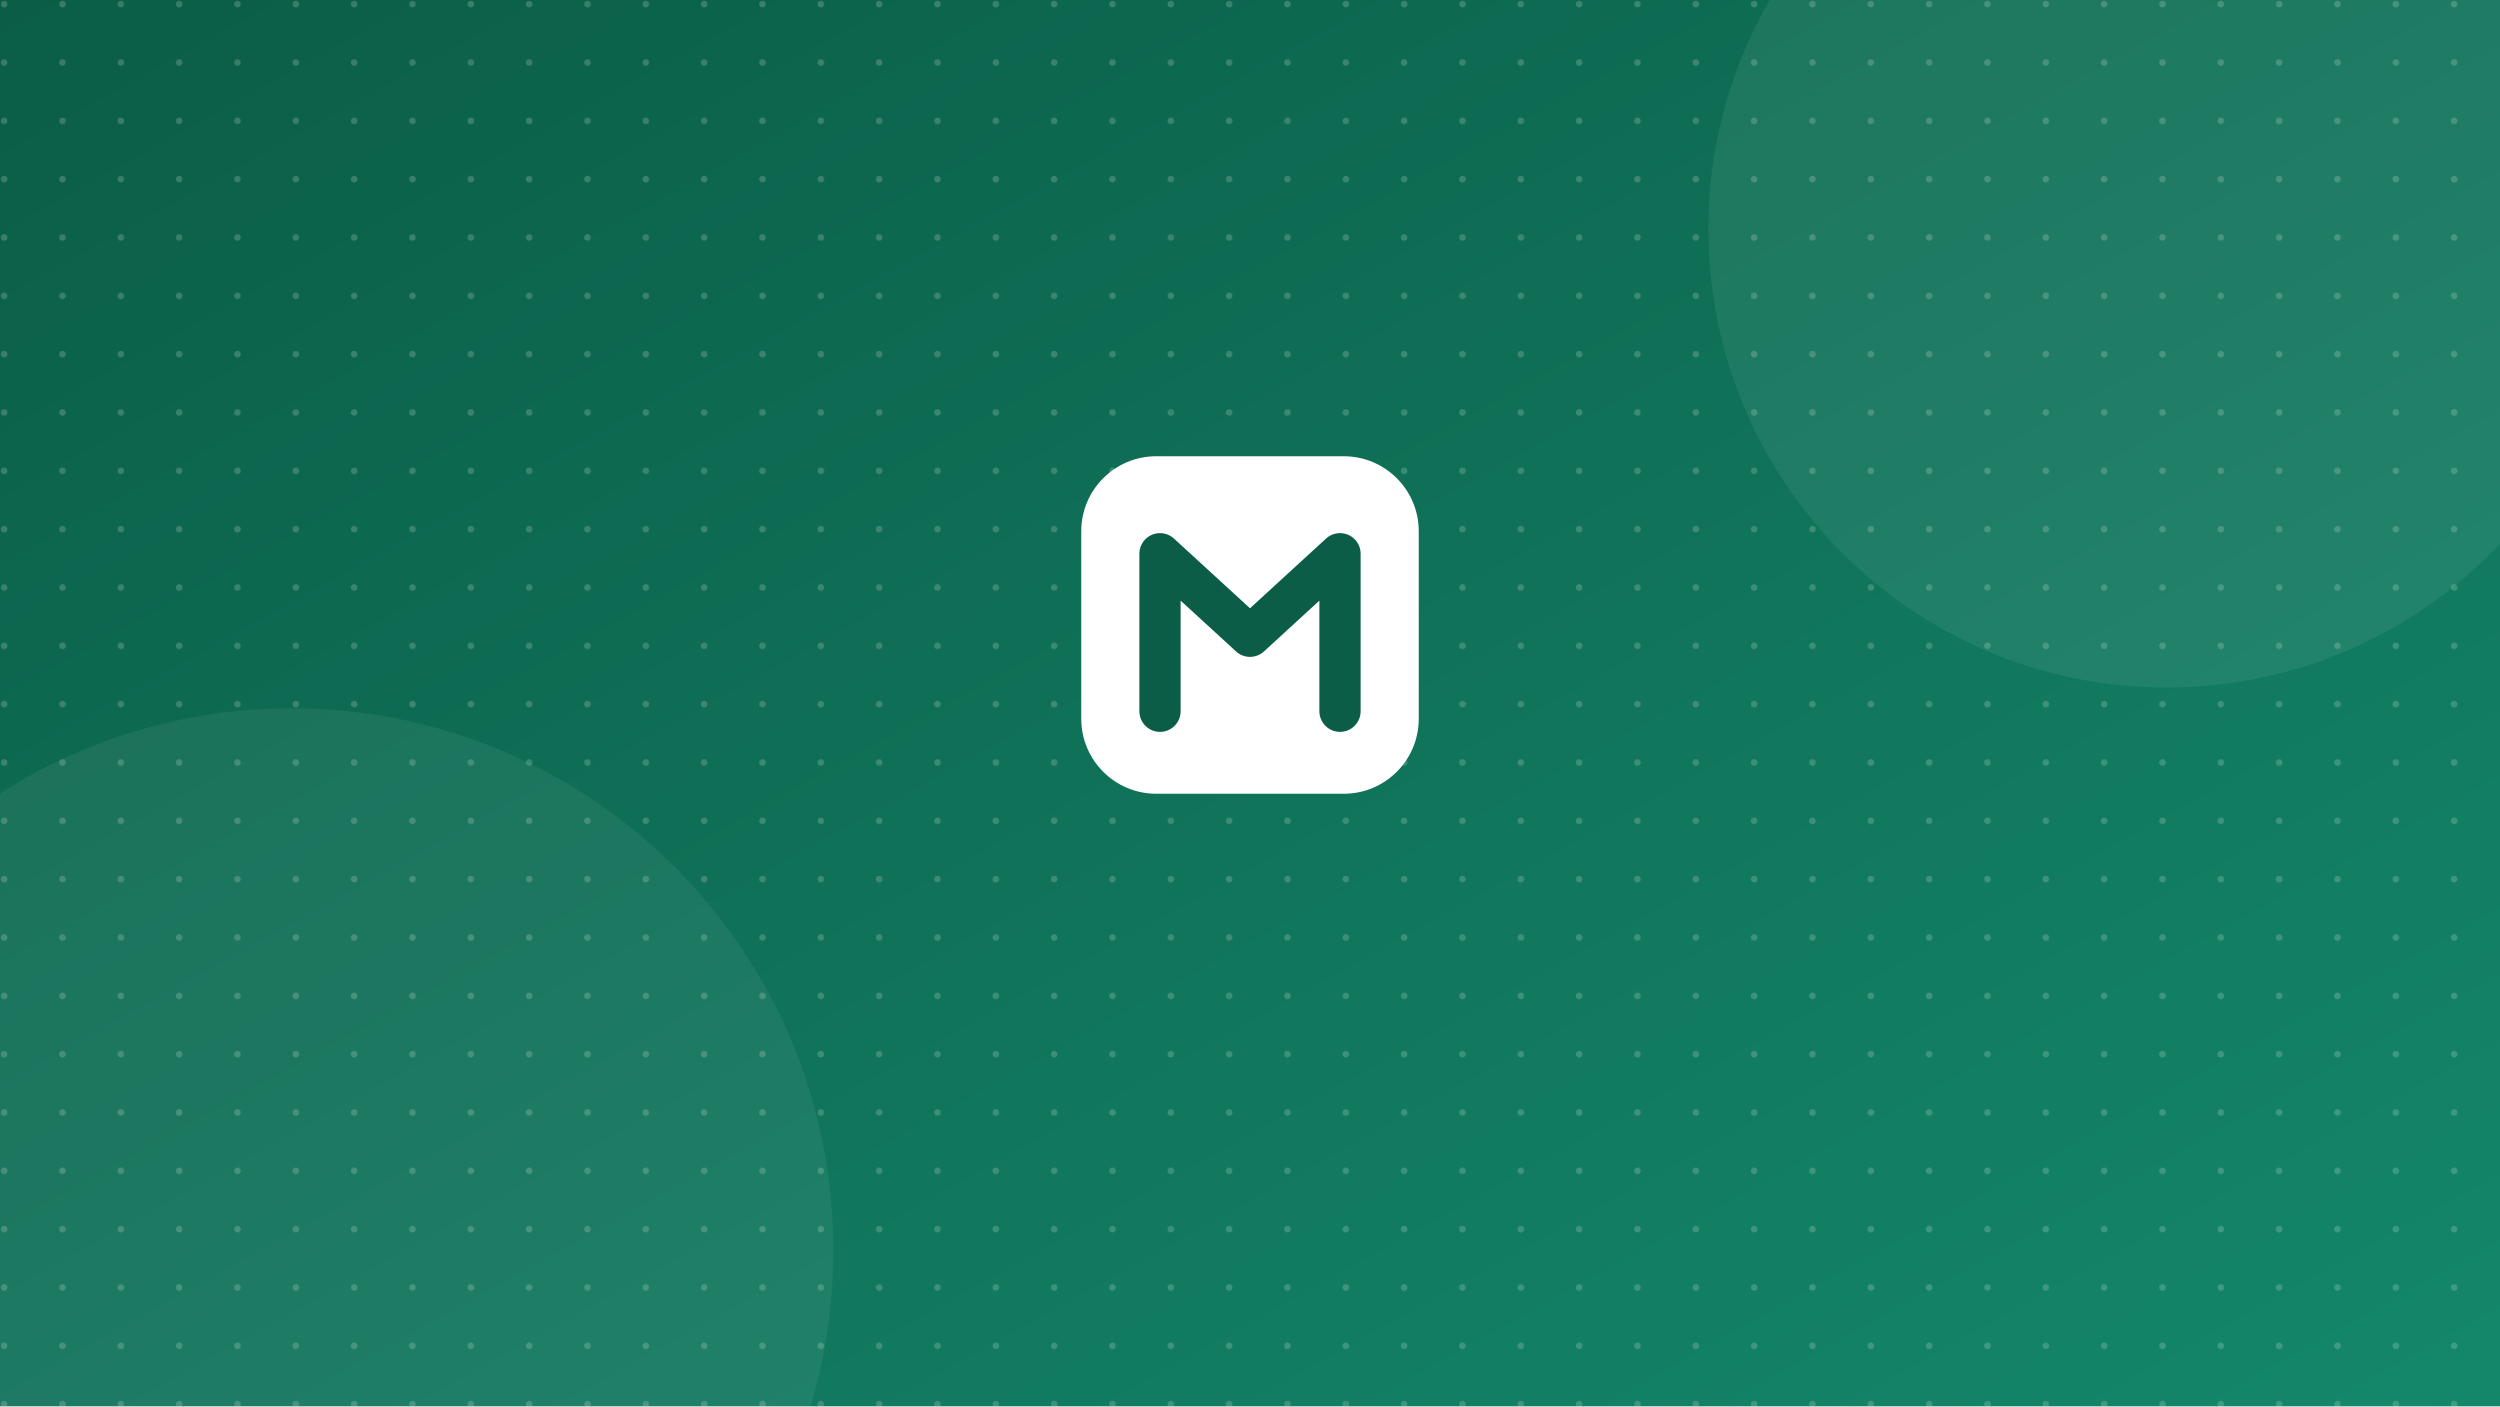
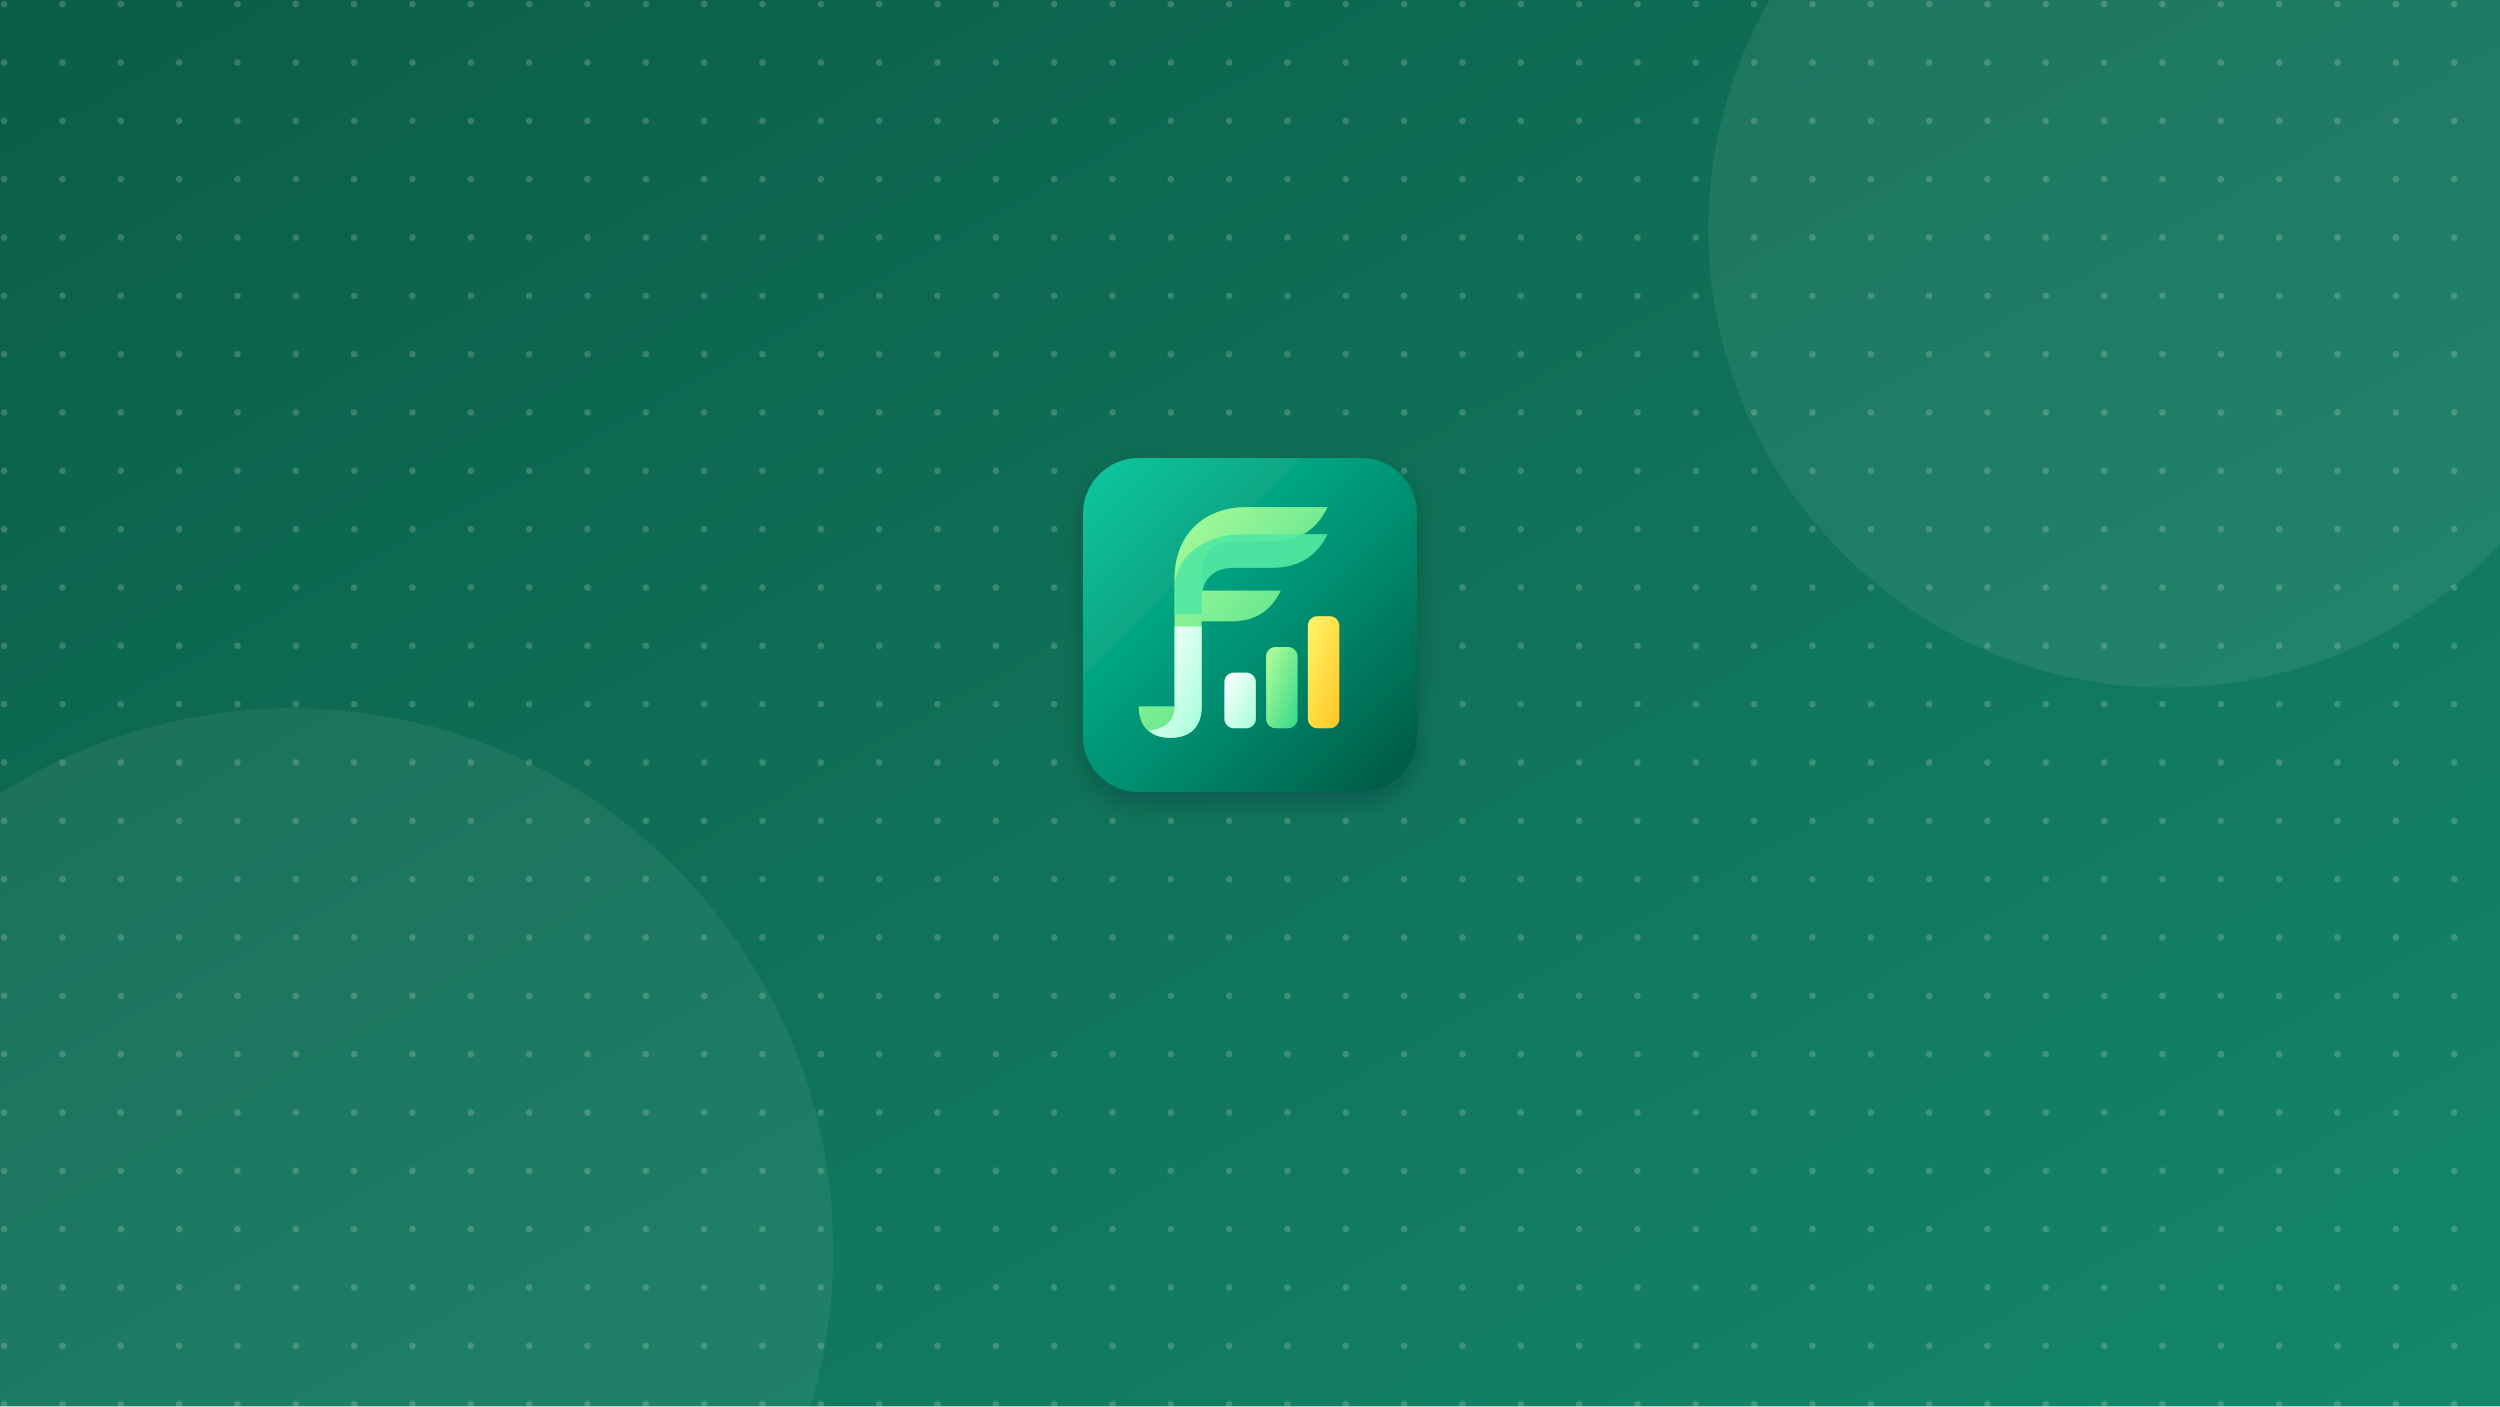
- <svg xmlns="http://www.w3.org/2000/svg" viewBox="0 0 1200 675" width="1200" height="675" role="img" aria-label="MoneyBrief">
+ <svg xmlns="http://www.w3.org/2000/svg" viewBox="0 0 1200 675" width="1200" height="675" role="img" aria-label="FinzoriaFinance">
  <defs>
    <linearGradient id="bg" x1="0" y1="0" x2="1" y2="1">
      <stop offset="0" stop-color="#0b5d47" />
      <stop offset="1" stop-color="#14876a" />
+     </linearGradient>
+     <linearGradient id="lgTile" x1="0" y1="0" x2="1" y2="1">
+       <stop offset="0" stop-color="#10C9A0" />
+       <stop offset="0.55" stop-color="#008F70" />
+       <stop offset="1" stop-color="#005642" />
+     </linearGradient>
+     <linearGradient id="lgMint" x1="0" y1="0" x2="1" y2="1">
+       <stop offset="0" stop-color="#B8FF9B" />
+       <stop offset="1" stop-color="#32D889" />
+     </linearGradient>
+     <linearGradient id="lgWhiteMint" x1="0" y1="0" x2="1" y2="1">
+       <stop offset="0" stop-color="#FFFFFF" />
+       <stop offset="1" stop-color="#A5FFD9" />
+     </linearGradient>
+     <linearGradient id="lgGold" x1="0" y1="0" x2="0.8" y2="1">
+       <stop offset="0" stop-color="#FFF66B" />
+       <stop offset="1" stop-color="#FFC928" />
    </linearGradient>
    <pattern id="dots" width="28" height="28" patternUnits="userSpaceOnUse">
      <circle cx="2" cy="2" r="1.6" fill="#ffffff" fill-opacity="0.18" />
    </pattern>
    <filter id="sh" x="-20%" y="-20%" width="140%" height="140%">
      <feDropShadow dx="0" dy="14" stdDeviation="16" flood-color="#0b1a24" flood-opacity="0.22" />
    </filter>
  </defs>
  <rect width="1200" height="675" fill="url(#bg)" />
  <rect width="1200" height="675" fill="url(#dots)" />
  <circle cx="1040" cy="110" r="220" fill="#ffffff" fill-opacity="0.07" />
  <circle cx="140" cy="600" r="260" fill="#ffffff" fill-opacity="0.06" />
-   <g transform="translate(600 300) scale(0.9)">
-     <rect x="-90" y="-90" width="180" height="180" rx="40" fill="#ffffff" />
-     <path d="M-48 46 V-38 L0 6 L48 -38 V46" fill="none" stroke="#0b5d47" stroke-width="22" stroke-linecap="round" stroke-linejoin="round" />
+   <g transform="translate(510 210) scale(0.3515625)" filter="url(#sh)">
+     <rect x="28" y="28" width="456" height="456" rx="76" fill="url(#lgTile)" />
+     <path d="M153 367V192c0-58 39-97 98-97h111c-15 31-39 47-77 47h-52c-28 0-43 17-43 43v24h108c-13 27-34 42-67 42h-41v116c0 28-15 43-43 43-27 0-43-15-43-43Z" fill="url(#lgMint)" />
+     <path d="M153 209c0-31 15-52 43-66 15-8 34-11 56-11h110c-15 30-39 46-77 46h-52c-28 0-43 17-43 43v20h-37Z" fill="#53E8A2" opacity="0.92" />
+     <path d="M153 367V258h37v109c0 28-15 43-43 43-12 0-22-3-29-10 22-2 35-13 35-33Z" fill="url(#lgWhiteMint)" />
+     <rect x="221" y="321" width="43" height="76" rx="13" fill="url(#lgWhiteMint)" />
+     <rect x="278" y="286" width="43" height="111" rx="13" fill="url(#lgMint)" />
+     <rect x="335" y="244" width="43" height="153" rx="13" fill="url(#lgGold)" />
  </g>
</svg>
